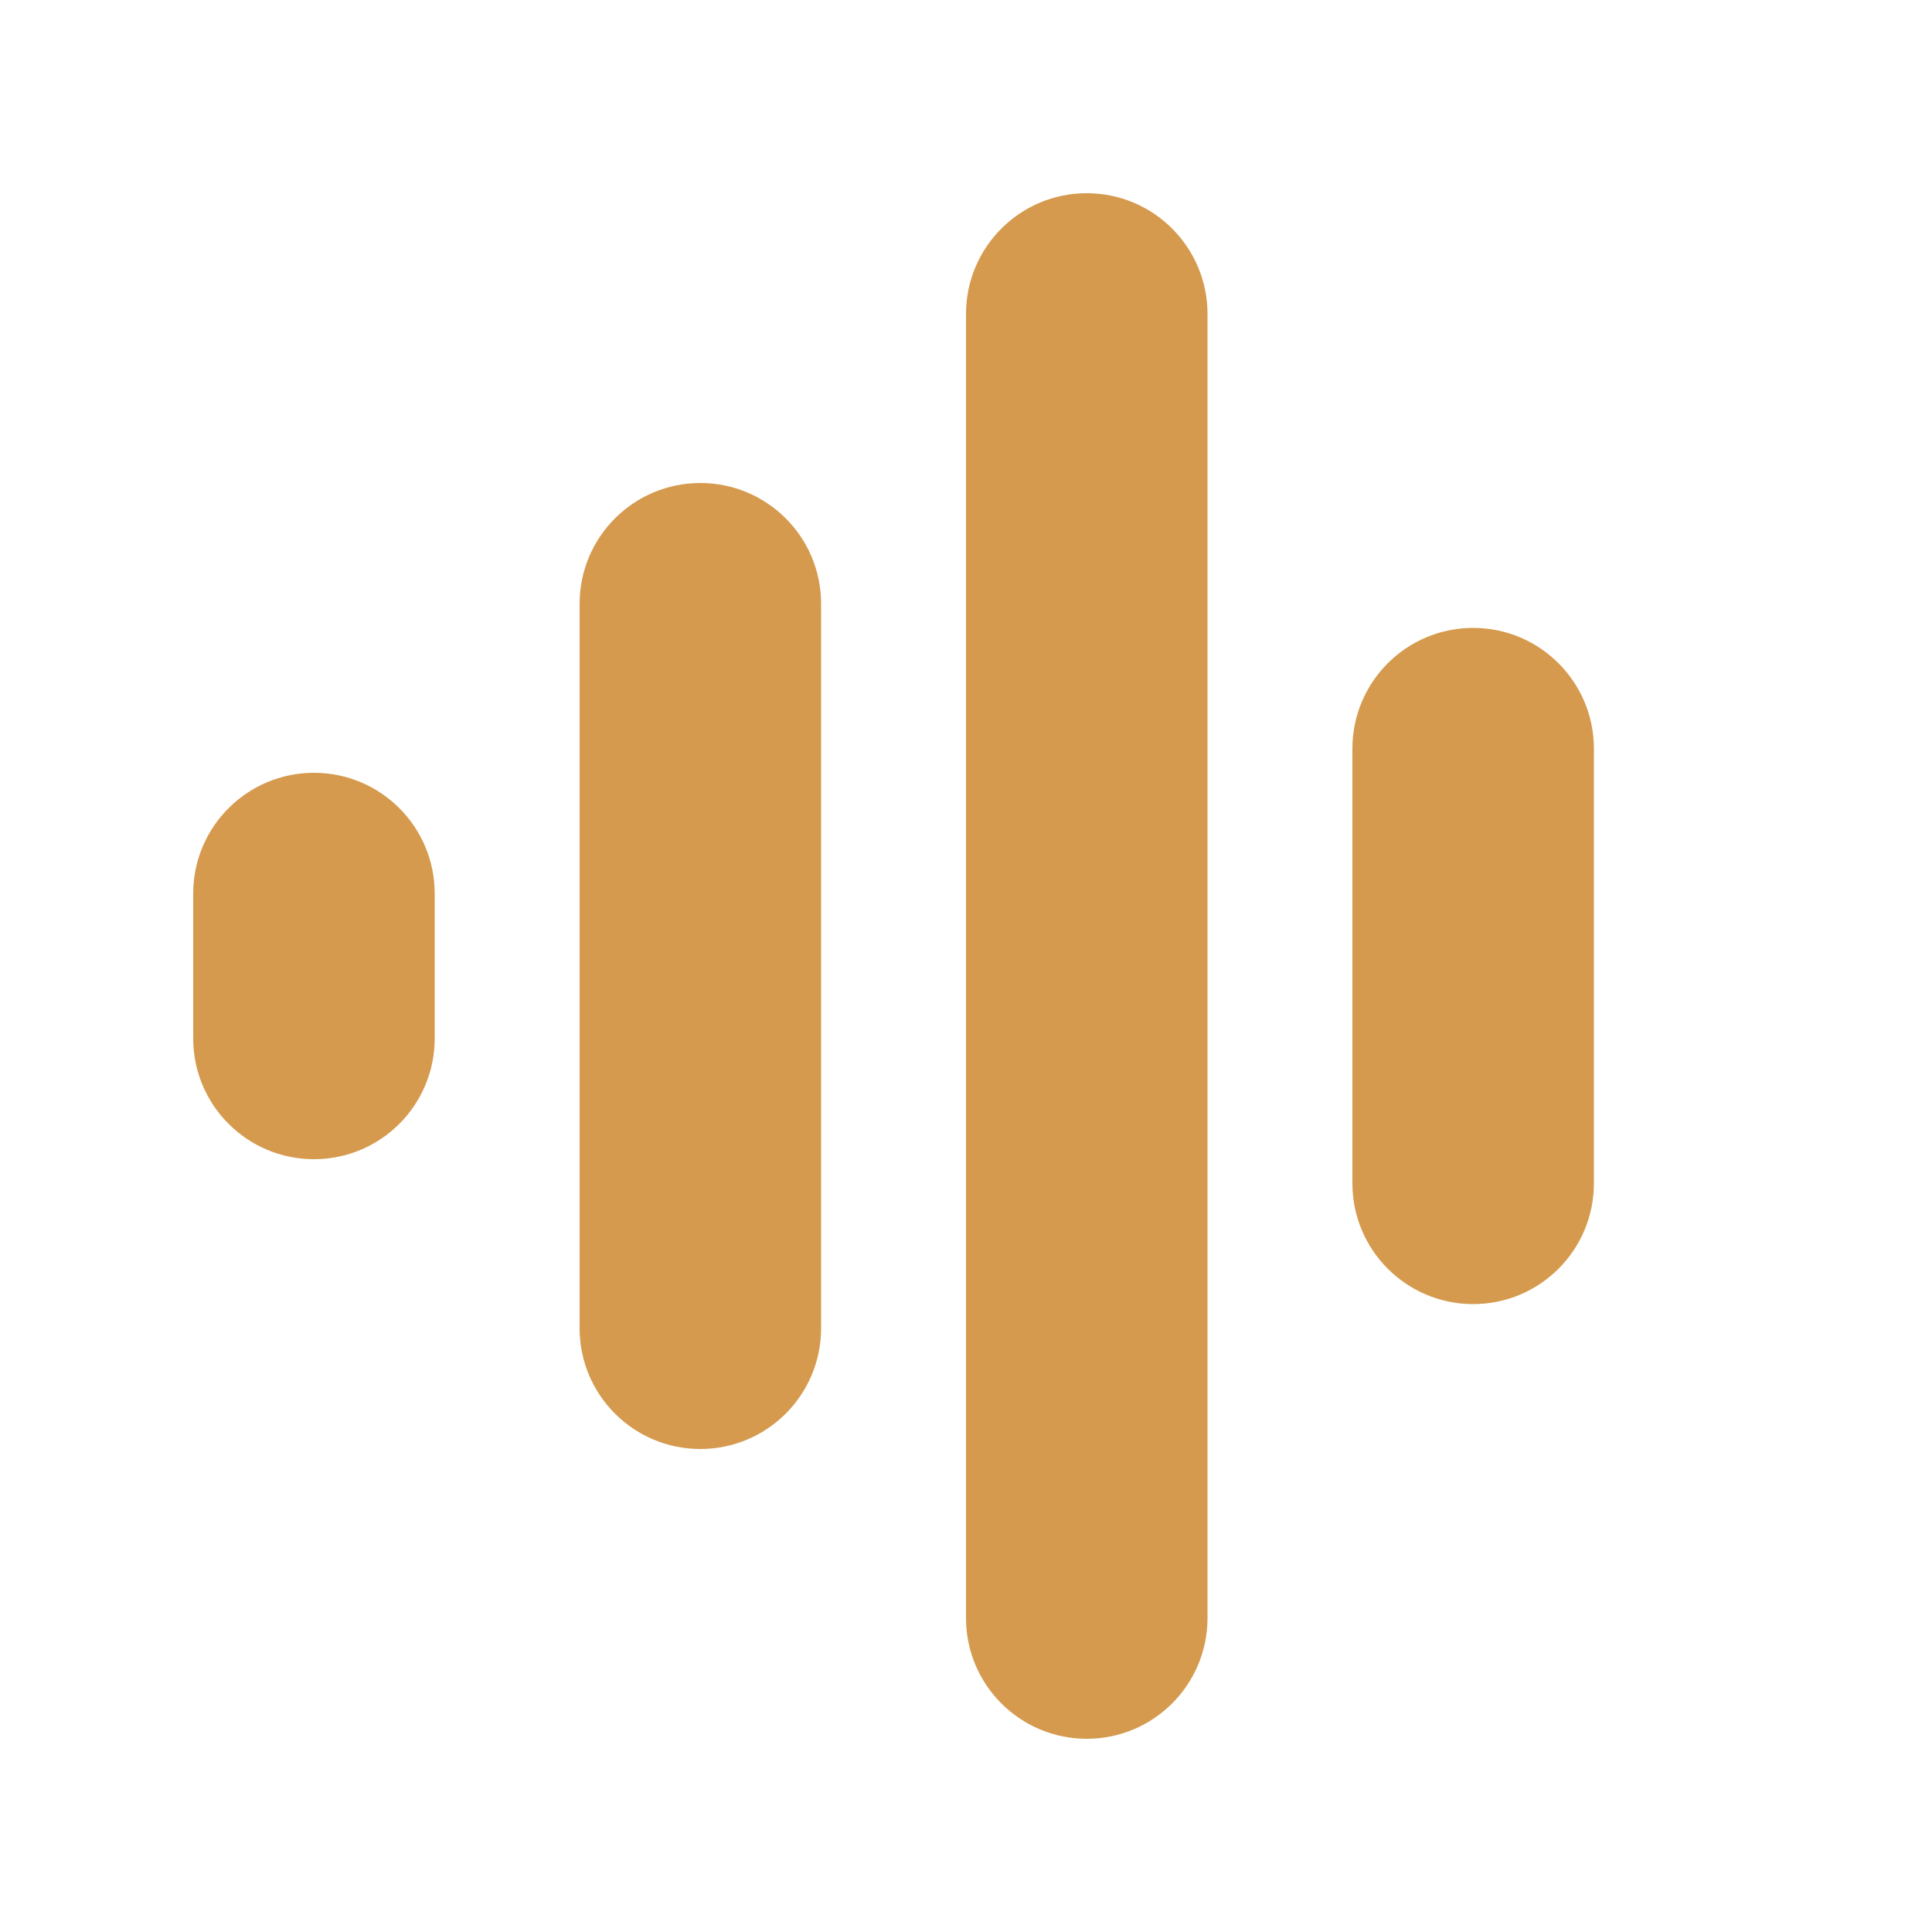
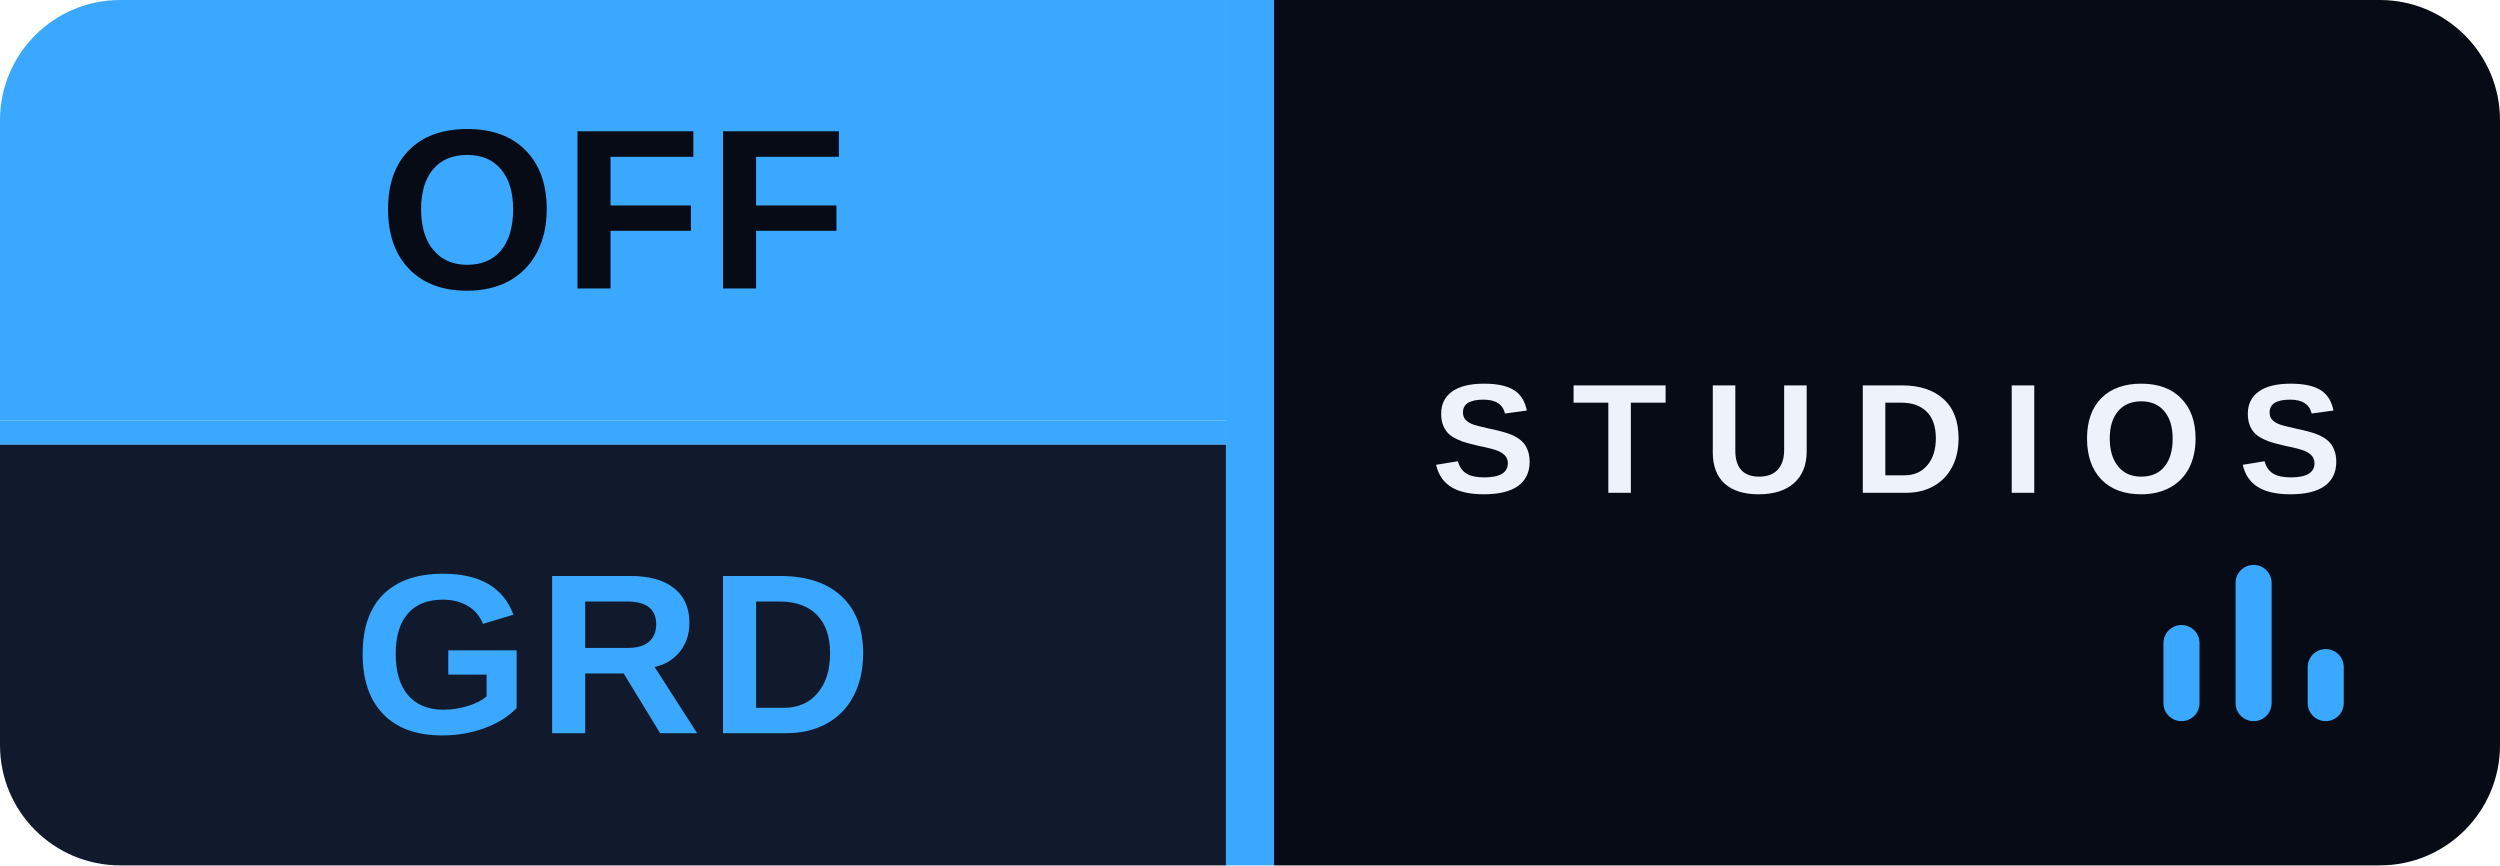
- <svg xmlns="http://www.w3.org/2000/svg" viewBox="0 0 40 40" role="img" aria-label="OFFGRD STUDIO">
-   <rect x="4" y="16" width="5" height="8" rx="2.5" fill="#d59a4e" />
-   <rect x="12" y="10" width="5" height="20" rx="2.5" fill="#d59a4e" />
-   <rect x="20" y="4" width="5" height="32" rx="2.5" fill="#d59a4e" />
-   <rect x="28" y="13" width="5" height="14" rx="2.5" fill="#d59a4e" />
+ <svg xmlns="http://www.w3.org/2000/svg" viewBox="0 0 208 72" role="img" aria-label="OFFGRD STUDIOS">
+   <clipPath id="lgClip">
+     <rect x="0" y="0" width="208" height="72" rx="10" />
+   </clipPath>
+   <g clip-path="url(#lgClip)">
+     <rect x="0" y="0" width="102" height="35" fill="#3aa8ff" />
+     <rect x="0" y="35" width="102" height="2" fill="#3aa8ff" />
+     <rect x="0" y="37" width="102" height="35" fill="#101a2c" />
+     <rect x="102" y="0" width="4" height="72" fill="#3aa8ff" />
+     <rect x="106" y="0" width="102" height="72" fill="#070b16" />
+     <text x="51" y="24" text-anchor="middle" font-family="'Arial Black','Helvetica Neue',Arial,sans-serif" font-weight="900" font-size="19" letter-spacing=".5" fill="#070b16">OFF</text>
+     <text x="51" y="61" text-anchor="middle" font-family="'Arial Black','Helvetica Neue',Arial,sans-serif" font-weight="900" font-size="19" letter-spacing=".5" fill="#3aa8ff">GRD</text>
+     <text x="157" y="41" text-anchor="middle" font-family="'Arial Black','Helvetica Neue',Arial,sans-serif" font-weight="800" font-size="13" letter-spacing="3" fill="#eef3fb">STUDIOS</text>
+     <rect x="180" y="52" width="3" height="8" rx="1.5" fill="#3aa8ff" />
+     <rect x="186" y="47" width="3" height="13" rx="1.5" fill="#3aa8ff" />
+     <rect x="192" y="54" width="3" height="6" rx="1.5" fill="#3aa8ff" />
+   </g>
</svg>
